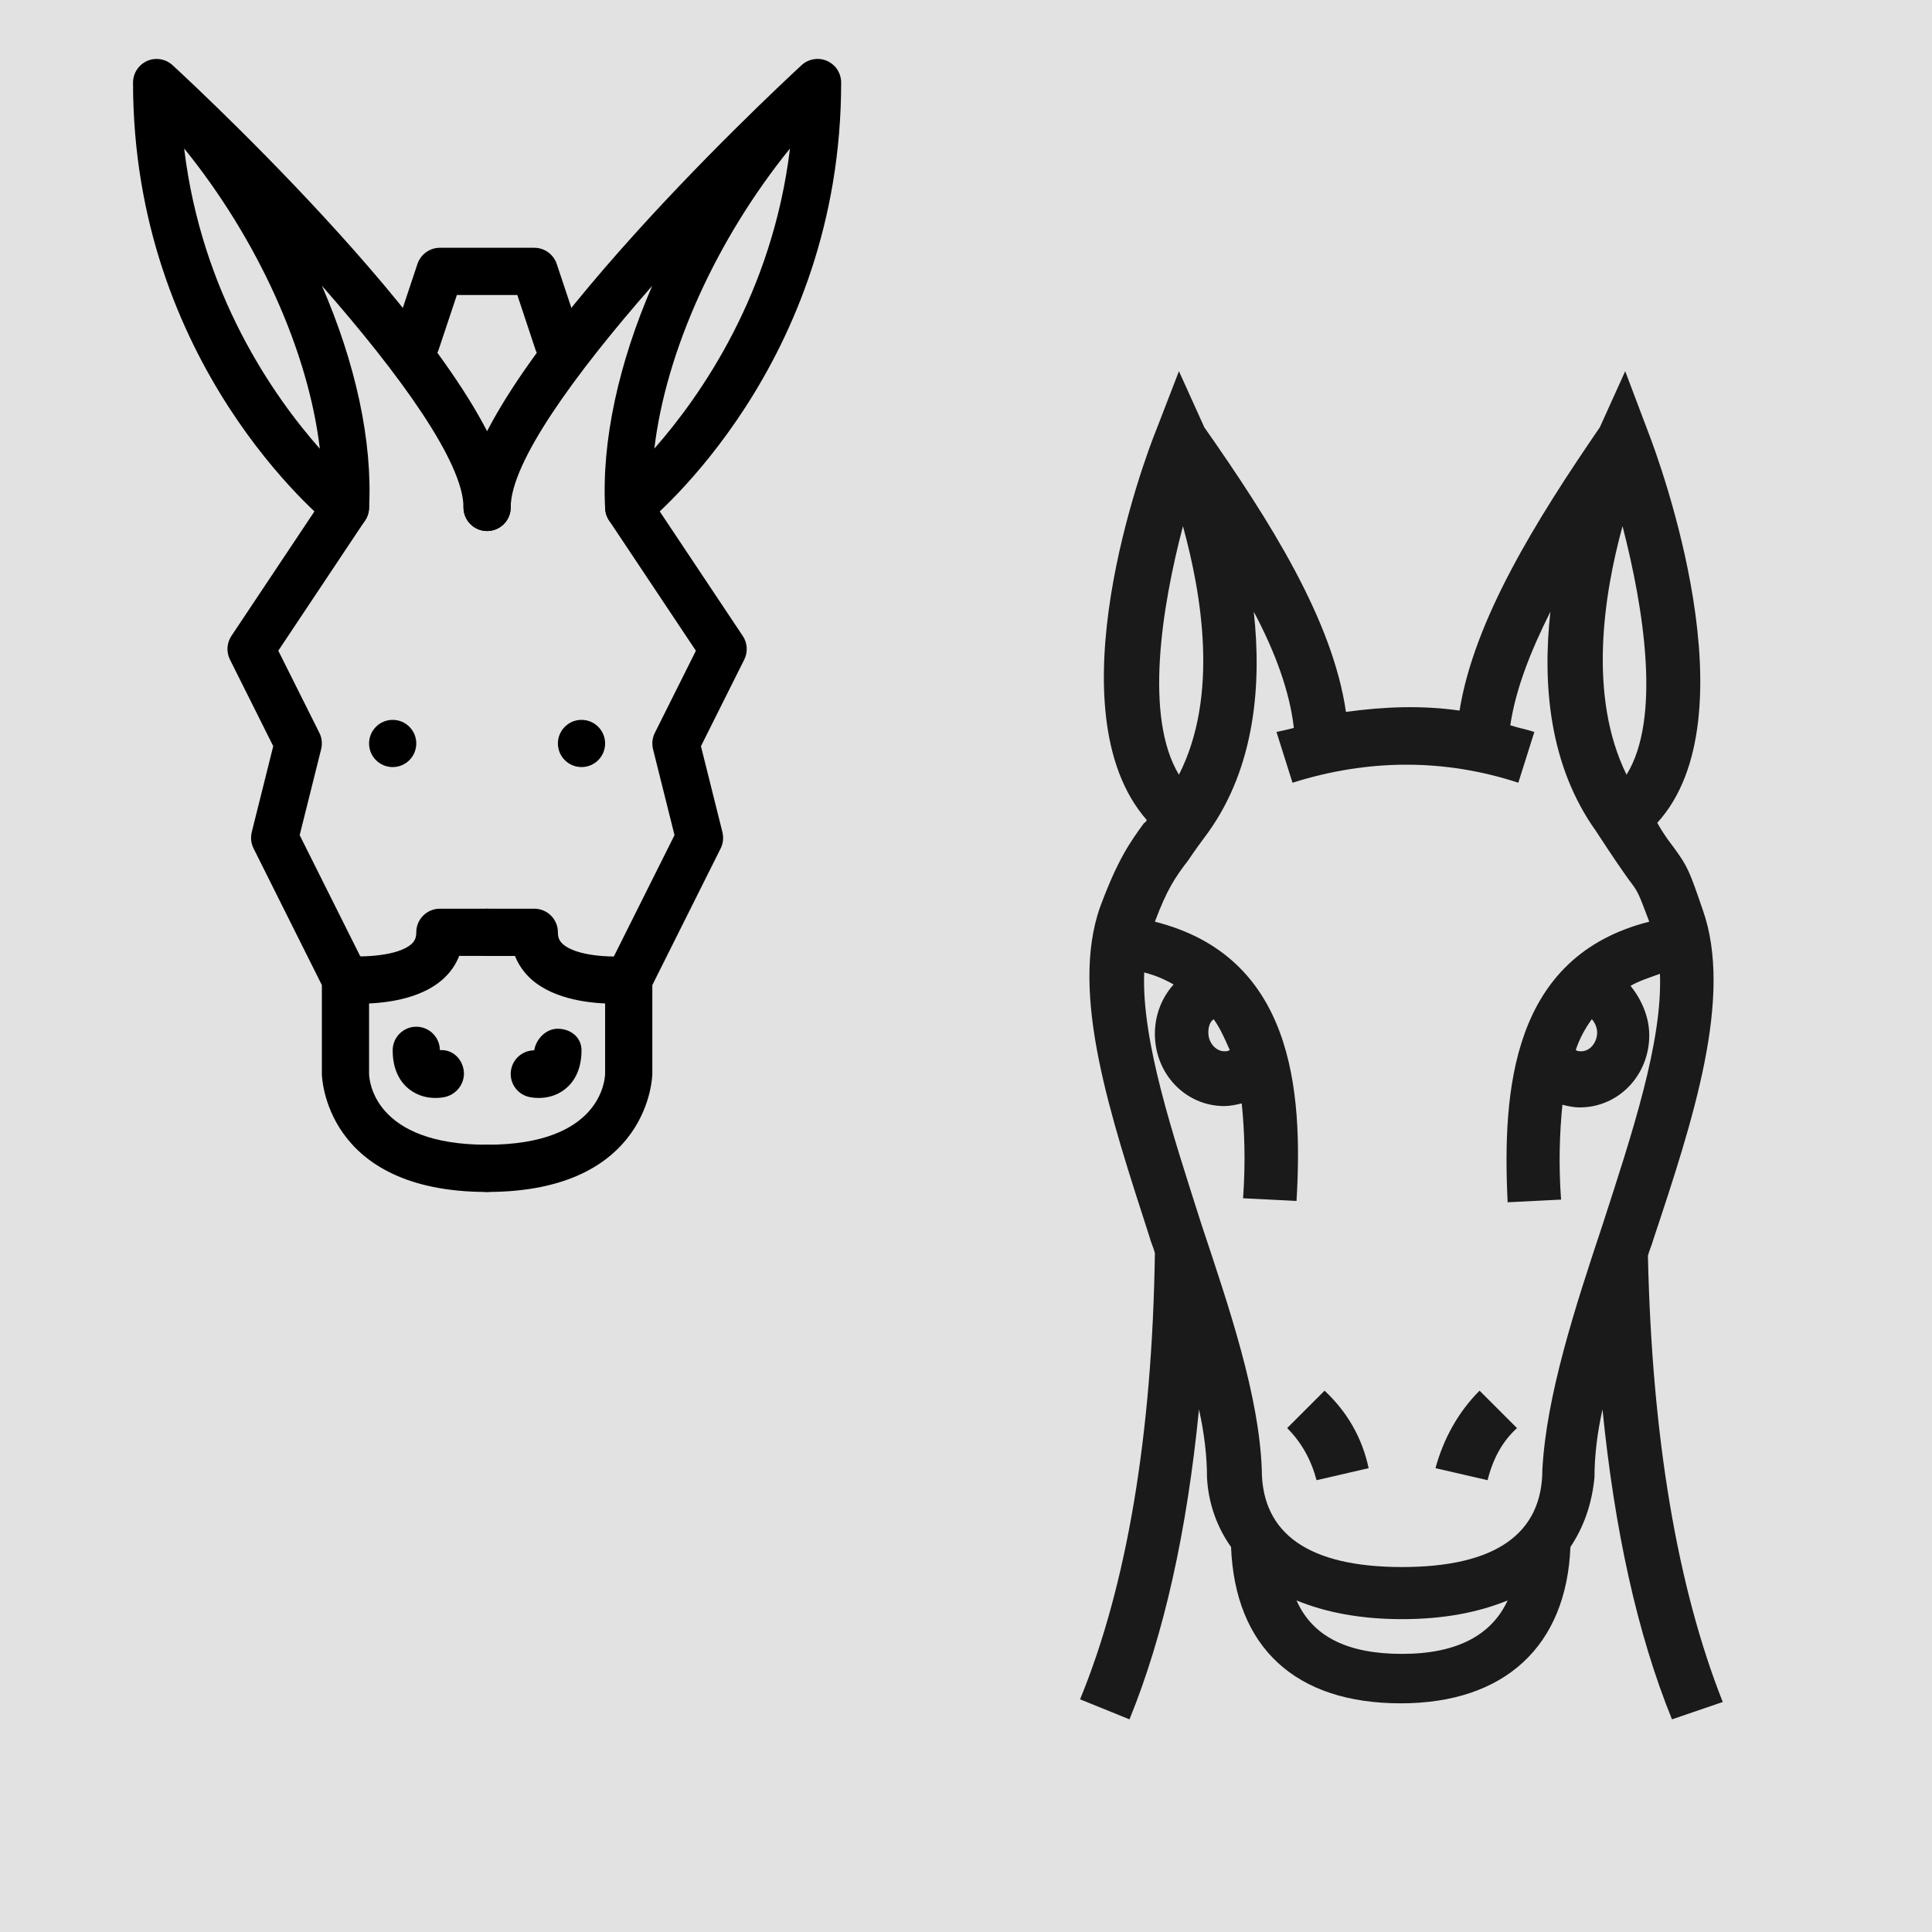
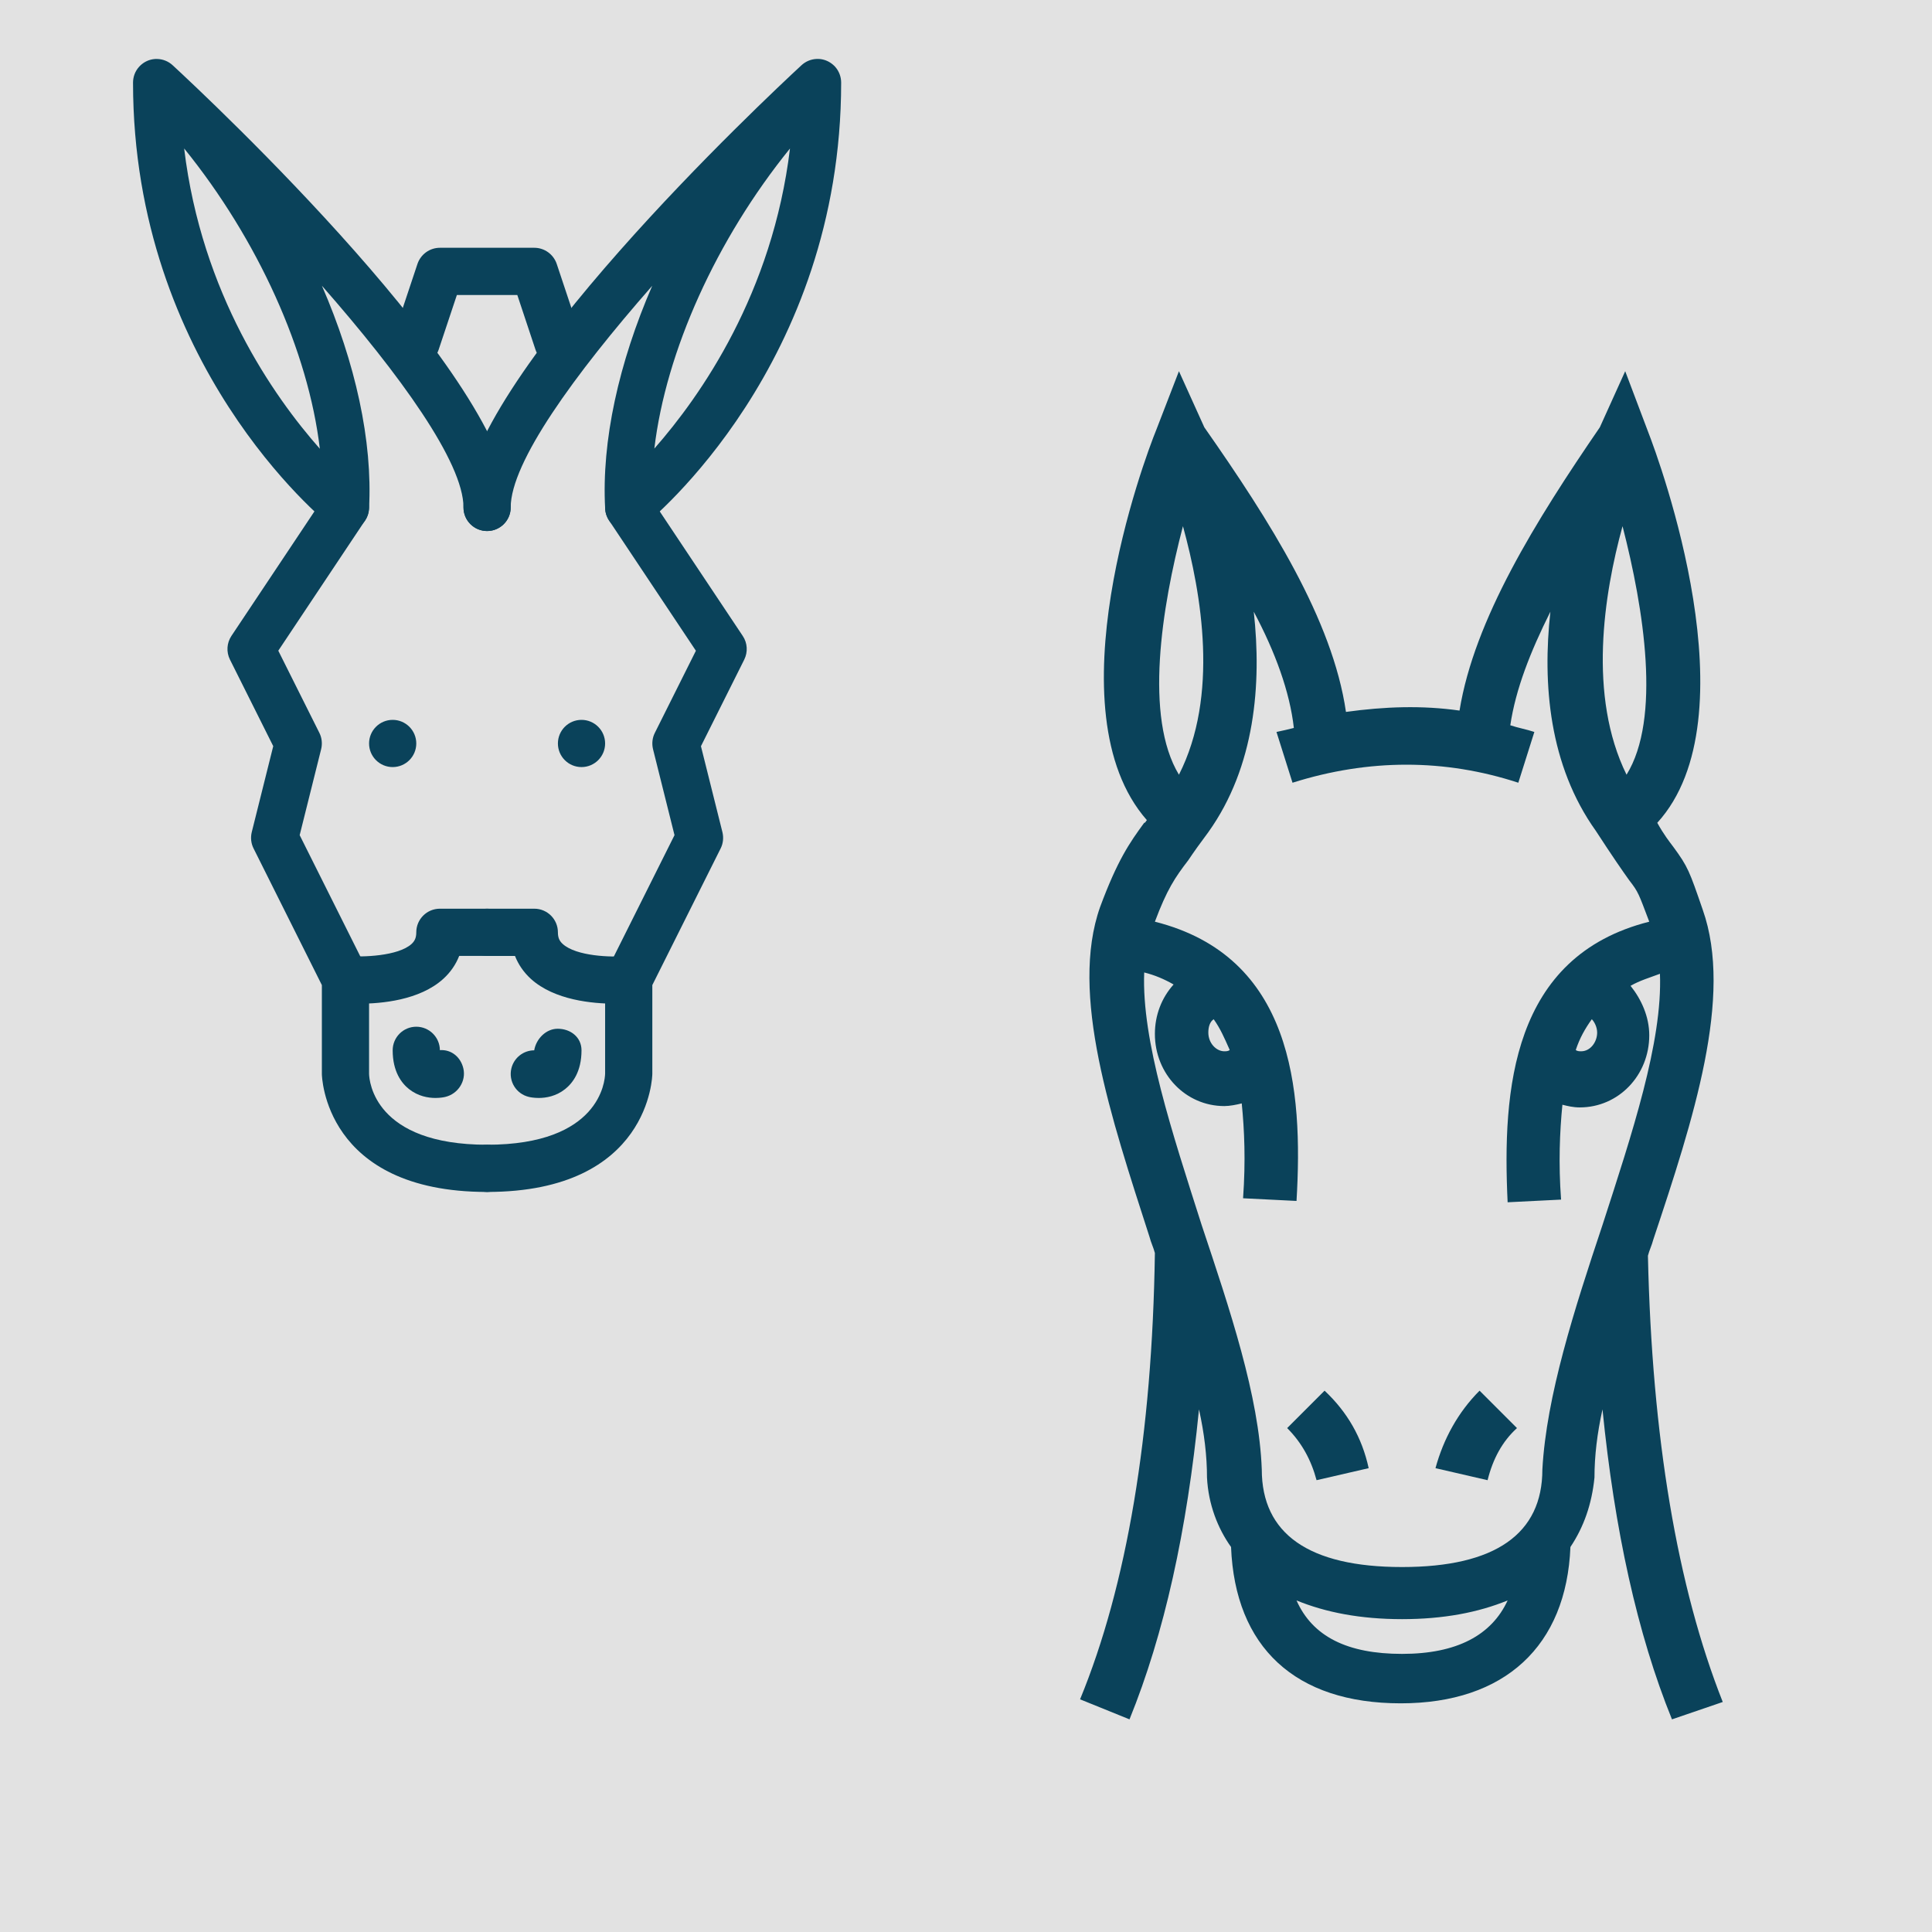
<svg xmlns="http://www.w3.org/2000/svg" height="100px" width="100px" fill="#000000" version="1.1" x="0px" y="0px" viewBox="0 0 24 24" style="enable-background:new 0 0 24 24;" xml:space="preserve" id="svg48">
  <defs id="defs52" />
  <rect y="-0.463" x="-0.085" height="24.927" width="24.171" id="rect4491" style="opacity:0.574;fill:#cccccc;fill-opacity:1;stroke:none;stroke-width:0.583;stroke-linejoin:round;stroke-miterlimit:4;stroke-dasharray:none;stroke-dashoffset:0;stroke-opacity:1" />
-   <g id="g46" transform="matrix(0.5864407,0,0,0.5864407,-0.9864406,0.7322559)">
-     <g id="g4">
-       <path d="M 9,10 C 8.889,10 8.777,9.962 8.687,9.89 8.517,9.753 4.501,6.464 4.5,0.502 4.5,0.382 4.542,0.262 4.627,0.168 4.643,0.15 4.658,0.135 4.676,0.12 4.755,0.052 4.85,0.013 4.946,0.003 4.972,0 4.994,-0.001 5.02,0.001 v 0 h 0.001 0.001 v 0 C 5.137,0.006 5.251,0.051 5.341,0.135 6.083,0.82 12.5,6.829 12.5,9.5 12.5,9.776 12.276,10 12,10 11.724,10 11.5,9.776 11.5,9.5 11.5,8.545 10.151,6.683 8.501,4.804 9.208,6.431 9.579,8.093 9.499,9.528 9.489,9.715 9.375,9.881 9.204,9.957 9.139,9.986 9.069,10 9,10 Z M 5.583,1.896 c 0.37,3.08 1.893,5.25 2.874,6.361 C 8.214,6.194 7.145,3.825 5.583,1.896 Z" id="path2" />
+   <g id="g46" transform="matrix(0.5864407,0,0,0.5864407,-0.9864406,0.7322559)" style="fill:#0a425a;fill-opacity:1">
+     <g id="g4" style="fill:#0a425a;fill-opacity:1">
+       <path d="M 9,10 C 8.889,10 8.777,9.962 8.687,9.89 8.517,9.753 4.501,6.464 4.5,0.502 4.5,0.382 4.542,0.262 4.627,0.168 4.643,0.15 4.658,0.135 4.676,0.12 4.755,0.052 4.85,0.013 4.946,0.003 4.972,0 4.994,-0.001 5.02,0.001 v 0 h 0.001 0.001 v 0 C 5.137,0.006 5.251,0.051 5.341,0.135 6.083,0.82 12.5,6.829 12.5,9.5 12.5,9.776 12.276,10 12,10 11.724,10 11.5,9.776 11.5,9.5 11.5,8.545 10.151,6.683 8.501,4.804 9.208,6.431 9.579,8.093 9.499,9.528 9.489,9.715 9.375,9.881 9.204,9.957 9.139,9.986 9.069,10 9,10 Z M 5.583,1.896 c 0.37,3.08 1.893,5.25 2.874,6.361 C 8.214,6.194 7.145,3.825 5.583,1.896 Z" id="path2" style="fill:#0a425a;fill-opacity:1" />
    </g>
-     <g id="g8">
-       <path d="M 12,24 C 8.54,24 8.5,21.525 8.5,21.5 V 19.618 L 7.053,16.723 C 6.999,16.616 6.987,16.494 7.015,16.378 L 7.47,14.557 6.553,12.723 C 6.473,12.562 6.485,12.371 6.584,12.222 l 2,-3 C 8.738,8.992 9.049,8.931 9.277,9.083 9.506,9.236 9.569,9.546 9.416,9.776 l -1.839,2.759 0.87,1.74 c 0.054,0.107 0.066,0.229 0.038,0.345 L 8.03,16.442 9.447,19.276 C 9.481,19.346 9.5,19.423 9.5,19.5 v 2 c 0.004,0.148 0.109,1.5 2.5,1.5 0.276,0 0.5,0.224 0.5,0.5 0,0.276 -0.224,0.5 -0.5,0.5 z" id="path6" />
+     <g id="g8" style="fill:#0a425a;fill-opacity:1">
+       <path d="M 12,24 C 8.54,24 8.5,21.525 8.5,21.5 V 19.618 L 7.053,16.723 C 6.999,16.616 6.987,16.494 7.015,16.378 L 7.47,14.557 6.553,12.723 C 6.473,12.562 6.485,12.371 6.584,12.222 l 2,-3 C 8.738,8.992 9.049,8.931 9.277,9.083 9.506,9.236 9.569,9.546 9.416,9.776 l -1.839,2.759 0.87,1.74 c 0.054,0.107 0.066,0.229 0.038,0.345 L 8.03,16.442 9.447,19.276 C 9.481,19.346 9.5,19.423 9.5,19.5 v 2 c 0.004,0.148 0.109,1.5 2.5,1.5 0.276,0 0.5,0.224 0.5,0.5 0,0.276 -0.224,0.5 -0.5,0.5 z" id="path6" style="fill:#0a425a;fill-opacity:1" />
    </g>
-     <g id="g12">
-       <path d="m 10.906,22.009 c -0.154,0 -0.366,-0.035 -0.559,-0.187 C 10.189,21.697 10,21.452 10,21 c 0,-0.276 0.224,-0.5 0.5,-0.5 0.274,0 0.498,0.222 0.5,0.496 0.246,-0.017 0.442,0.15 0.497,0.387 0.063,0.269 -0.113,0.54 -0.383,0.604 -0.028,0.007 -0.105,0.022 -0.208,0.022 z" id="path10" />
+     <g id="g12" style="fill:#0a425a;fill-opacity:1">
+       <path d="m 10.906,22.009 c -0.154,0 -0.366,-0.035 -0.559,-0.187 C 10.189,21.697 10,21.452 10,21 c 0,-0.276 0.224,-0.5 0.5,-0.5 0.274,0 0.498,0.222 0.5,0.496 0.246,-0.017 0.442,0.15 0.497,0.387 0.063,0.269 -0.113,0.54 -0.383,0.604 -0.028,0.007 -0.105,0.022 -0.208,0.022 z" id="path10" style="fill:#0a425a;fill-opacity:1" />
    </g>
-     <g id="g16">
-       <path d="m 9.295,20.012 c -0.176,0 -0.302,-0.01 -0.342,-0.014 -0.274,-0.026 -0.476,-0.269 -0.45,-0.544 0.024,-0.275 0.272,-0.479 0.543,-0.452 0.314,0.027 1.068,0.004 1.354,-0.255 0.071,-0.066 0.1,-0.137 0.1,-0.247 0,-0.276 0.224,-0.5 0.5,-0.5 h 1 c 0.276,0 0.5,0.224 0.5,0.5 0,0.276 -0.224,0.5 -0.5,0.5 h -0.591 c -0.072,0.184 -0.185,0.348 -0.337,0.486 -0.499,0.454 -1.312,0.526 -1.777,0.526 z" id="path14" />
+     <g id="g16" style="fill:#0a425a;fill-opacity:1">
+       <path d="m 9.295,20.012 c -0.176,0 -0.302,-0.01 -0.342,-0.014 -0.274,-0.026 -0.476,-0.269 -0.45,-0.544 0.024,-0.275 0.272,-0.479 0.543,-0.452 0.314,0.027 1.068,0.004 1.354,-0.255 0.071,-0.066 0.1,-0.137 0.1,-0.247 0,-0.276 0.224,-0.5 0.5,-0.5 h 1 c 0.276,0 0.5,0.224 0.5,0.5 0,0.276 -0.224,0.5 -0.5,0.5 h -0.591 c -0.072,0.184 -0.185,0.348 -0.337,0.486 -0.499,0.454 -1.312,0.526 -1.777,0.526 z" id="path14" style="fill:#0a425a;fill-opacity:1" />
    </g>
-     <g id="g20">
-       <path d="M 15,10 C 14.931,10 14.861,9.986 14.796,9.957 14.625,9.881 14.511,9.715 14.501,9.528 14.421,8.093 14.792,6.433 15.498,4.805 13.849,6.684 12.5,8.546 12.5,9.5 12.5,9.776 12.276,10 12,10 11.724,10 11.5,9.776 11.5,9.5 11.5,6.829 17.917,0.82 18.659,0.134 18.749,0.05 18.864,0.005 18.979,0 h 0.001 v 0 c 0.025,-0.001 0.05,0 0.075,0.002 v 0 0 c 0.097,0.011 0.19,0.05 0.269,0.117 0.018,0.015 0.033,0.03 0.049,0.047 C 19.458,0.262 19.5,0.382 19.5,0.502 19.499,6.464 15.483,9.753 15.312,9.891 15.223,9.963 15.111,10 15,10 Z m 3.416,-8.103 c -1.56,1.927 -2.628,4.294 -2.873,6.356 0.981,-1.115 2.503,-3.288 2.873,-6.356 z" id="path18" />
+     <g id="g20" style="fill:#0a425a;fill-opacity:1">
+       <path d="M 15,10 C 14.931,10 14.861,9.986 14.796,9.957 14.625,9.881 14.511,9.715 14.501,9.528 14.421,8.093 14.792,6.433 15.498,4.805 13.849,6.684 12.5,8.546 12.5,9.5 12.5,9.776 12.276,10 12,10 11.724,10 11.5,9.776 11.5,9.5 11.5,6.829 17.917,0.82 18.659,0.134 18.749,0.05 18.864,0.005 18.979,0 h 0.001 v 0 c 0.025,-0.001 0.05,0 0.075,0.002 v 0 0 c 0.097,0.011 0.19,0.05 0.269,0.117 0.018,0.015 0.033,0.03 0.049,0.047 C 19.458,0.262 19.5,0.382 19.5,0.502 19.499,6.464 15.483,9.753 15.312,9.891 15.223,9.963 15.111,10 15,10 Z m 3.416,-8.103 c -1.56,1.927 -2.628,4.294 -2.873,6.356 0.981,-1.115 2.503,-3.288 2.873,-6.356 z" id="path18" style="fill:#0a425a;fill-opacity:1" />
    </g>
-     <g id="g24">
-       <path d="m 12,24 c -0.276,0 -0.5,-0.224 -0.5,-0.5 0,-0.276 0.224,-0.5 0.5,-0.5 2.391,0 2.496,-1.352 2.5,-1.506 V 19.5 c 0,-0.078 0.019,-0.154 0.053,-0.224 l 1.417,-2.834 -0.455,-1.821 c -0.028,-0.116 -0.016,-0.238 0.038,-0.345 l 0.87,-1.74 -1.839,-2.759 c -0.153,-0.23 -0.091,-0.54 0.139,-0.693 0.228,-0.153 0.539,-0.092 0.693,0.139 l 2,3 c 0.1,0.149 0.111,0.34 0.031,0.501 l -0.917,1.834 0.455,1.821 c 0.028,0.116 0.016,0.238 -0.038,0.345 L 15.5,19.618 V 21.5 c 0,0.025 -0.04,2.5 -3.5,2.5 z" id="path22" />
+     <g id="g24" style="fill:#0a425a;fill-opacity:1">
+       <path d="m 12,24 c -0.276,0 -0.5,-0.224 -0.5,-0.5 0,-0.276 0.224,-0.5 0.5,-0.5 2.391,0 2.496,-1.352 2.5,-1.506 V 19.5 c 0,-0.078 0.019,-0.154 0.053,-0.224 l 1.417,-2.834 -0.455,-1.821 c -0.028,-0.116 -0.016,-0.238 0.038,-0.345 l 0.87,-1.74 -1.839,-2.759 c -0.153,-0.23 -0.091,-0.54 0.139,-0.693 0.228,-0.153 0.539,-0.092 0.693,0.139 l 2,3 c 0.1,0.149 0.111,0.34 0.031,0.501 l -0.917,1.834 0.455,1.821 c 0.028,0.116 0.016,0.238 -0.038,0.345 L 15.5,19.618 V 21.5 c 0,0.025 -0.04,2.5 -3.5,2.5 z" id="path22" style="fill:#0a425a;fill-opacity:1" />
    </g>
-     <g id="g28">
-       <path d="m 13.094,22.009 c -0.103,0 -0.18,-0.015 -0.208,-0.022 C 12.616,21.924 12.45,21.654 12.514,21.385 12.568,21.156 12.773,21 12.998,21 c 0.041,-0.243 0.25,-0.457 0.497,-0.457 0.276,0 0.505,0.181 0.505,0.457 0,0.452 -0.189,0.696 -0.348,0.822 -0.192,0.152 -0.404,0.187 -0.558,0.187 z" id="path26" />
+     <g id="g28" style="fill:#0a425a;fill-opacity:1">
+       <path d="m 13.094,22.009 c -0.103,0 -0.18,-0.015 -0.208,-0.022 C 12.616,21.924 12.45,21.654 12.514,21.385 12.568,21.156 12.773,21 12.998,21 c 0.041,-0.243 0.25,-0.457 0.497,-0.457 0.276,0 0.505,0.181 0.505,0.457 0,0.452 -0.189,0.696 -0.348,0.822 -0.192,0.152 -0.404,0.187 -0.558,0.187 z" id="path26" style="fill:#0a425a;fill-opacity:1" />
    </g>
-     <g id="g32">
-       <path d="m 14.705,20.012 c -0.465,0 -1.278,-0.072 -1.777,-0.525 -0.152,-0.139 -0.265,-0.303 -0.337,-0.486 H 12 c -0.276,0 -0.5,-0.224 -0.5,-0.5 C 11.5,18.225 11.724,18 12,18 h 1 c 0.276,0 0.5,0.224 0.5,0.5 0,0.11 0.029,0.181 0.102,0.247 0.287,0.262 1.037,0.286 1.352,0.255 0.271,-0.028 0.52,0.176 0.545,0.451 0.025,0.275 -0.177,0.519 -0.451,0.545 -0.041,0.004 -0.167,0.014 -0.343,0.014 z" id="path30" />
+     <g id="g32" style="fill:#0a425a;fill-opacity:1">
+       <path d="m 14.705,20.012 c -0.465,0 -1.278,-0.072 -1.777,-0.525 -0.152,-0.139 -0.265,-0.303 -0.337,-0.486 H 12 c -0.276,0 -0.5,-0.224 -0.5,-0.5 C 11.5,18.225 11.724,18 12,18 h 1 c 0.276,0 0.5,0.224 0.5,0.5 0,0.11 0.029,0.181 0.102,0.247 0.287,0.262 1.037,0.286 1.352,0.255 0.271,-0.028 0.52,0.176 0.545,0.451 0.025,0.275 -0.177,0.519 -0.451,0.545 -0.041,0.004 -0.167,0.014 -0.343,0.014 z" id="path30" style="fill:#0a425a;fill-opacity:1" />
    </g>
-     <g id="g36">
-       <path d="M 13.5,6.5 C 13.291,6.5 13.096,6.368 13.025,6.158 L 12.64,5 H 11.36 L 10.974,6.158 C 10.886,6.421 10.605,6.563 10.341,6.474 10.079,6.387 9.938,6.104 10.025,5.842 l 0.5,-1.5 C 10.594,4.138 10.785,4 11,4 h 2 c 0.215,0 0.406,0.138 0.475,0.342 l 0.5,1.5 C 14.062,6.104 13.92,6.387 13.659,6.474 13.605,6.492 13.553,6.5 13.5,6.5 Z" id="path34" />
+     <g id="g36" style="fill:#0a425a;fill-opacity:1">
+       <path d="M 13.5,6.5 C 13.291,6.5 13.096,6.368 13.025,6.158 L 12.64,5 H 11.36 L 10.974,6.158 C 10.886,6.421 10.605,6.563 10.341,6.474 10.079,6.387 9.938,6.104 10.025,5.842 l 0.5,-1.5 C 10.594,4.138 10.785,4 11,4 h 2 c 0.215,0 0.406,0.138 0.475,0.342 l 0.5,1.5 C 14.062,6.104 13.92,6.387 13.659,6.474 13.605,6.492 13.553,6.5 13.5,6.5 Z" id="path34" style="fill:#0a425a;fill-opacity:1" />
    </g>
-     <g id="g40">
-       <circle cx="10" cy="14.5" r="0.5" id="circle38" />
+     <g id="g40" style="fill:#0a425a;fill-opacity:1">
+       <circle cx="10" cy="14.5" r="0.5" id="circle38" style="fill:#0a425a;fill-opacity:1" />
    </g>
-     <g id="g44">
-       <circle cx="14" cy="14.5" r="0.5" id="circle42" />
+     <g id="g44" style="fill:#0a425a;fill-opacity:1">
+       <circle cx="14" cy="14.5" r="0.5" id="circle42" style="fill:#0a425a;fill-opacity:1" />
    </g>
  </g>
-   <g style="fill:#1a1a1a" transform="matrix(0.1659796,0,0,0.1659796,50.13165,-56.85108)" id="g10">
-     <g id="g8-5">
-       <path id="path2-0" d="m -173.1,469.9 c -3.4,-8.6 -5.3,-19.8 -5.6,-33.4 0.1,-0.4 0.3,-0.8 0.4,-1.2 3,-9 6,-18.2 3.7,-24.7 -1,-2.9 -1.1,-3.2 -2.2,-4.7 -0.3,-0.4 -0.7,-0.9 -1.2,-1.8 7.2,-7.9 0.2,-27 -0.7,-29.3 l -1.7,-4.5 -1.9,4.2 c -4.8,7 -9.4,14.4 -10.5,21.2 -2.8,-0.4 -5.6,-0.3 -8.5,0.1 -1,-6.9 -5.7,-14.3 -10.6,-21.3 l -1.9,-4.2 -1.7,4.4 c -0.9,2.2 -7.9,21 -0.7,29.2 -0.1,0.1 -0.1,0.2 -0.2,0.2 -1.1,1.5 -2,2.8 -3.3,6.3 -2.3,6.5 0.8,15.7 3.7,24.7 0.1,0.4 0.3,0.8 0.4,1.2 -0.2,13.6 -2.1,24.9 -5.6,33.4 l 3.7,1.5 c 2.6,-6.4 4.3,-14.1 5.2,-23.2 0.4,1.8 0.6,3.5 0.6,5.1 v 0 c 0.1,2 0.8,3.8 1.8,5.2 0.3,7.5 4.8,11.7 12.7,11.7 7.8,0 12.4,-4.3 12.7,-11.7 1,-1.5 1.6,-3.2 1.8,-5.2 v 0 c 0,-1.6 0.2,-3.3 0.6,-5.1 0.9,9 2.6,16.8 5.2,23.2 z m -7.2,-69.4 c -2.9,-5.9 -1.7,-13.5 -0.3,-18.6 1.6,6.2 2.9,14.4 0.3,18.6 z m -33.2,-18.6 c 1.4,5.1 2.7,12.7 -0.3,18.6 -2.6,-4.3 -1.3,-12.5 0.3,-18.6 z m -2.9,33.4 c 0.8,0.2 1.5,0.5 2.2,0.9 -0.9,1 -1.4,2.3 -1.4,3.7 0,3 2.3,5.4 5.2,5.4 0.4,0 0.9,-0.1 1.3,-0.2 0.2,2 0.3,4.3 0.1,7.1 l 4,0.2 c 0.5,-8.4 -0.3,-18.3 -10.6,-20.9 0.9,-2.4 1.5,-3.3 2.5,-4.6 0.4,-0.6 0.9,-1.3 1.5,-2.1 v 0 c 3.5,-4.9 4,-11.1 3.4,-16.5 1.6,3 2.7,6 3,8.7 -0.4,0.1 -0.8,0.2 -1.3,0.3 l 1.2,3.8 c 5.7,-1.8 11.4,-1.8 16.9,0 l 1.2,-3.8 c -0.6,-0.2 -1.2,-0.3 -1.8,-0.5 0.4,-2.7 1.5,-5.5 3,-8.5 -0.6,5.4 -0.1,11.5 3.4,16.4 v 0 c 1.3,2 2,3 2.5,3.7 0.7,0.9 0.7,1 1.5,3.1 -10.3,2.6 -11,12.6 -10.6,21 l 4,-0.2 c -0.2,-2.7 -0.1,-5.1 0.1,-7.1 0.4,0.1 0.8,0.2 1.3,0.2 2.9,0 5.2,-2.4 5.2,-5.4 0,-1.4 -0.6,-2.7 -1.4,-3.7 0.7,-0.4 1.4,-0.6 2.2,-0.9 0.2,5.1 -2.1,12 -4.3,18.8 -2.1,6.3 -4.2,12.8 -4.5,18.3 v 0 c 0,4.8 -3.5,7.3 -10.5,7.3 -7,0 -10.5,-2.5 -10.5,-7.3 v 0 c -0.2,-5.5 -2.4,-12 -4.5,-18.3 -2.2,-6.9 -4.5,-13.8 -4.3,-18.9 z m 5.2,3.5 c 0.5,0.7 0.8,1.4 1.2,2.3 -0.1,0.1 -0.3,0.1 -0.4,0.1 -0.6,0 -1.2,-0.6 -1.2,-1.4 0,-0.4 0.1,-0.8 0.4,-1 z m 28.7,1 c 0,0.7 -0.5,1.4 -1.2,1.4 -0.1,0 -0.3,0 -0.4,-0.1 0.3,-0.9 0.7,-1.6 1.2,-2.3 0.2,0.2 0.4,0.6 0.4,1 z m -14.6,46.5 c -4.1,0 -6.7,-1.3 -7.9,-4 2.2,0.9 4.8,1.4 7.9,1.4 3.1,0 5.7,-0.5 7.9,-1.4 -1.2,2.6 -3.8,4 -7.9,4 z" />
-       <path id="path4" d="m -188.5,449.4 -2.8,-2.8 c -1.6,1.6 -2.7,3.6 -3.3,5.8 l 3.9,0.9 c 0.4,-1.6 1.1,-2.9 2.2,-3.9 z" />
-       <path id="path6-9" d="m -199.6,452.4 c -0.5,-2.3 -1.6,-4.2 -3.3,-5.8 l -2.8,2.8 c 1.1,1.1 1.8,2.4 2.2,3.9 z" />
+   <g style="fill:#0a425a;fill-opacity:1" transform="matrix(0.1659796,0,0,0.1659796,50.13165,-56.85108)" id="g10">
+     <g id="g8-5" style="fill:#0a425a;fill-opacity:1">
+       <path id="path2-0" d="m -173.1,469.9 c -3.4,-8.6 -5.3,-19.8 -5.6,-33.4 0.1,-0.4 0.3,-0.8 0.4,-1.2 3,-9 6,-18.2 3.7,-24.7 -1,-2.9 -1.1,-3.2 -2.2,-4.7 -0.3,-0.4 -0.7,-0.9 -1.2,-1.8 7.2,-7.9 0.2,-27 -0.7,-29.3 l -1.7,-4.5 -1.9,4.2 c -4.8,7 -9.4,14.4 -10.5,21.2 -2.8,-0.4 -5.6,-0.3 -8.5,0.1 -1,-6.9 -5.7,-14.3 -10.6,-21.3 l -1.9,-4.2 -1.7,4.4 c -0.9,2.2 -7.9,21 -0.7,29.2 -0.1,0.1 -0.1,0.2 -0.2,0.2 -1.1,1.5 -2,2.8 -3.3,6.3 -2.3,6.5 0.8,15.7 3.7,24.7 0.1,0.4 0.3,0.8 0.4,1.2 -0.2,13.6 -2.1,24.9 -5.6,33.4 l 3.7,1.5 c 2.6,-6.4 4.3,-14.1 5.2,-23.2 0.4,1.8 0.6,3.5 0.6,5.1 v 0 c 0.1,2 0.8,3.8 1.8,5.2 0.3,7.5 4.8,11.7 12.7,11.7 7.8,0 12.4,-4.3 12.7,-11.7 1,-1.5 1.6,-3.2 1.8,-5.2 v 0 c 0,-1.6 0.2,-3.3 0.6,-5.1 0.9,9 2.6,16.8 5.2,23.2 z m -7.2,-69.4 c -2.9,-5.9 -1.7,-13.5 -0.3,-18.6 1.6,6.2 2.9,14.4 0.3,18.6 z m -33.2,-18.6 c 1.4,5.1 2.7,12.7 -0.3,18.6 -2.6,-4.3 -1.3,-12.5 0.3,-18.6 z m -2.9,33.4 c 0.8,0.2 1.5,0.5 2.2,0.9 -0.9,1 -1.4,2.3 -1.4,3.7 0,3 2.3,5.4 5.2,5.4 0.4,0 0.9,-0.1 1.3,-0.2 0.2,2 0.3,4.3 0.1,7.1 l 4,0.2 c 0.5,-8.4 -0.3,-18.3 -10.6,-20.9 0.9,-2.4 1.5,-3.3 2.5,-4.6 0.4,-0.6 0.9,-1.3 1.5,-2.1 v 0 c 3.5,-4.9 4,-11.1 3.4,-16.5 1.6,3 2.7,6 3,8.7 -0.4,0.1 -0.8,0.2 -1.3,0.3 l 1.2,3.8 c 5.7,-1.8 11.4,-1.8 16.9,0 l 1.2,-3.8 c -0.6,-0.2 -1.2,-0.3 -1.8,-0.5 0.4,-2.7 1.5,-5.5 3,-8.5 -0.6,5.4 -0.1,11.5 3.4,16.4 v 0 c 1.3,2 2,3 2.5,3.7 0.7,0.9 0.7,1 1.5,3.1 -10.3,2.6 -11,12.6 -10.6,21 l 4,-0.2 c -0.2,-2.7 -0.1,-5.1 0.1,-7.1 0.4,0.1 0.8,0.2 1.3,0.2 2.9,0 5.2,-2.4 5.2,-5.4 0,-1.4 -0.6,-2.7 -1.4,-3.7 0.7,-0.4 1.4,-0.6 2.2,-0.9 0.2,5.1 -2.1,12 -4.3,18.8 -2.1,6.3 -4.2,12.8 -4.5,18.3 v 0 c 0,4.8 -3.5,7.3 -10.5,7.3 -7,0 -10.5,-2.5 -10.5,-7.3 v 0 c -0.2,-5.5 -2.4,-12 -4.5,-18.3 -2.2,-6.9 -4.5,-13.8 -4.3,-18.9 z m 5.2,3.5 c 0.5,0.7 0.8,1.4 1.2,2.3 -0.1,0.1 -0.3,0.1 -0.4,0.1 -0.6,0 -1.2,-0.6 -1.2,-1.4 0,-0.4 0.1,-0.8 0.4,-1 z m 28.7,1 c 0,0.7 -0.5,1.4 -1.2,1.4 -0.1,0 -0.3,0 -0.4,-0.1 0.3,-0.9 0.7,-1.6 1.2,-2.3 0.2,0.2 0.4,0.6 0.4,1 z m -14.6,46.5 c -4.1,0 -6.7,-1.3 -7.9,-4 2.2,0.9 4.8,1.4 7.9,1.4 3.1,0 5.7,-0.5 7.9,-1.4 -1.2,2.6 -3.8,4 -7.9,4 z" style="fill:#0a425a;fill-opacity:1" />
+       <path id="path4" d="m -188.5,449.4 -2.8,-2.8 c -1.6,1.6 -2.7,3.6 -3.3,5.8 l 3.9,0.9 c 0.4,-1.6 1.1,-2.9 2.2,-3.9 z" style="fill:#0a425a;fill-opacity:1" />
+       <path id="path6-9" d="m -199.6,452.4 c -0.5,-2.3 -1.6,-4.2 -3.3,-5.8 l -2.8,2.8 c 1.1,1.1 1.8,2.4 2.2,3.9 z" style="fill:#0a425a;fill-opacity:1" />
    </g>
  </g>
</svg>
